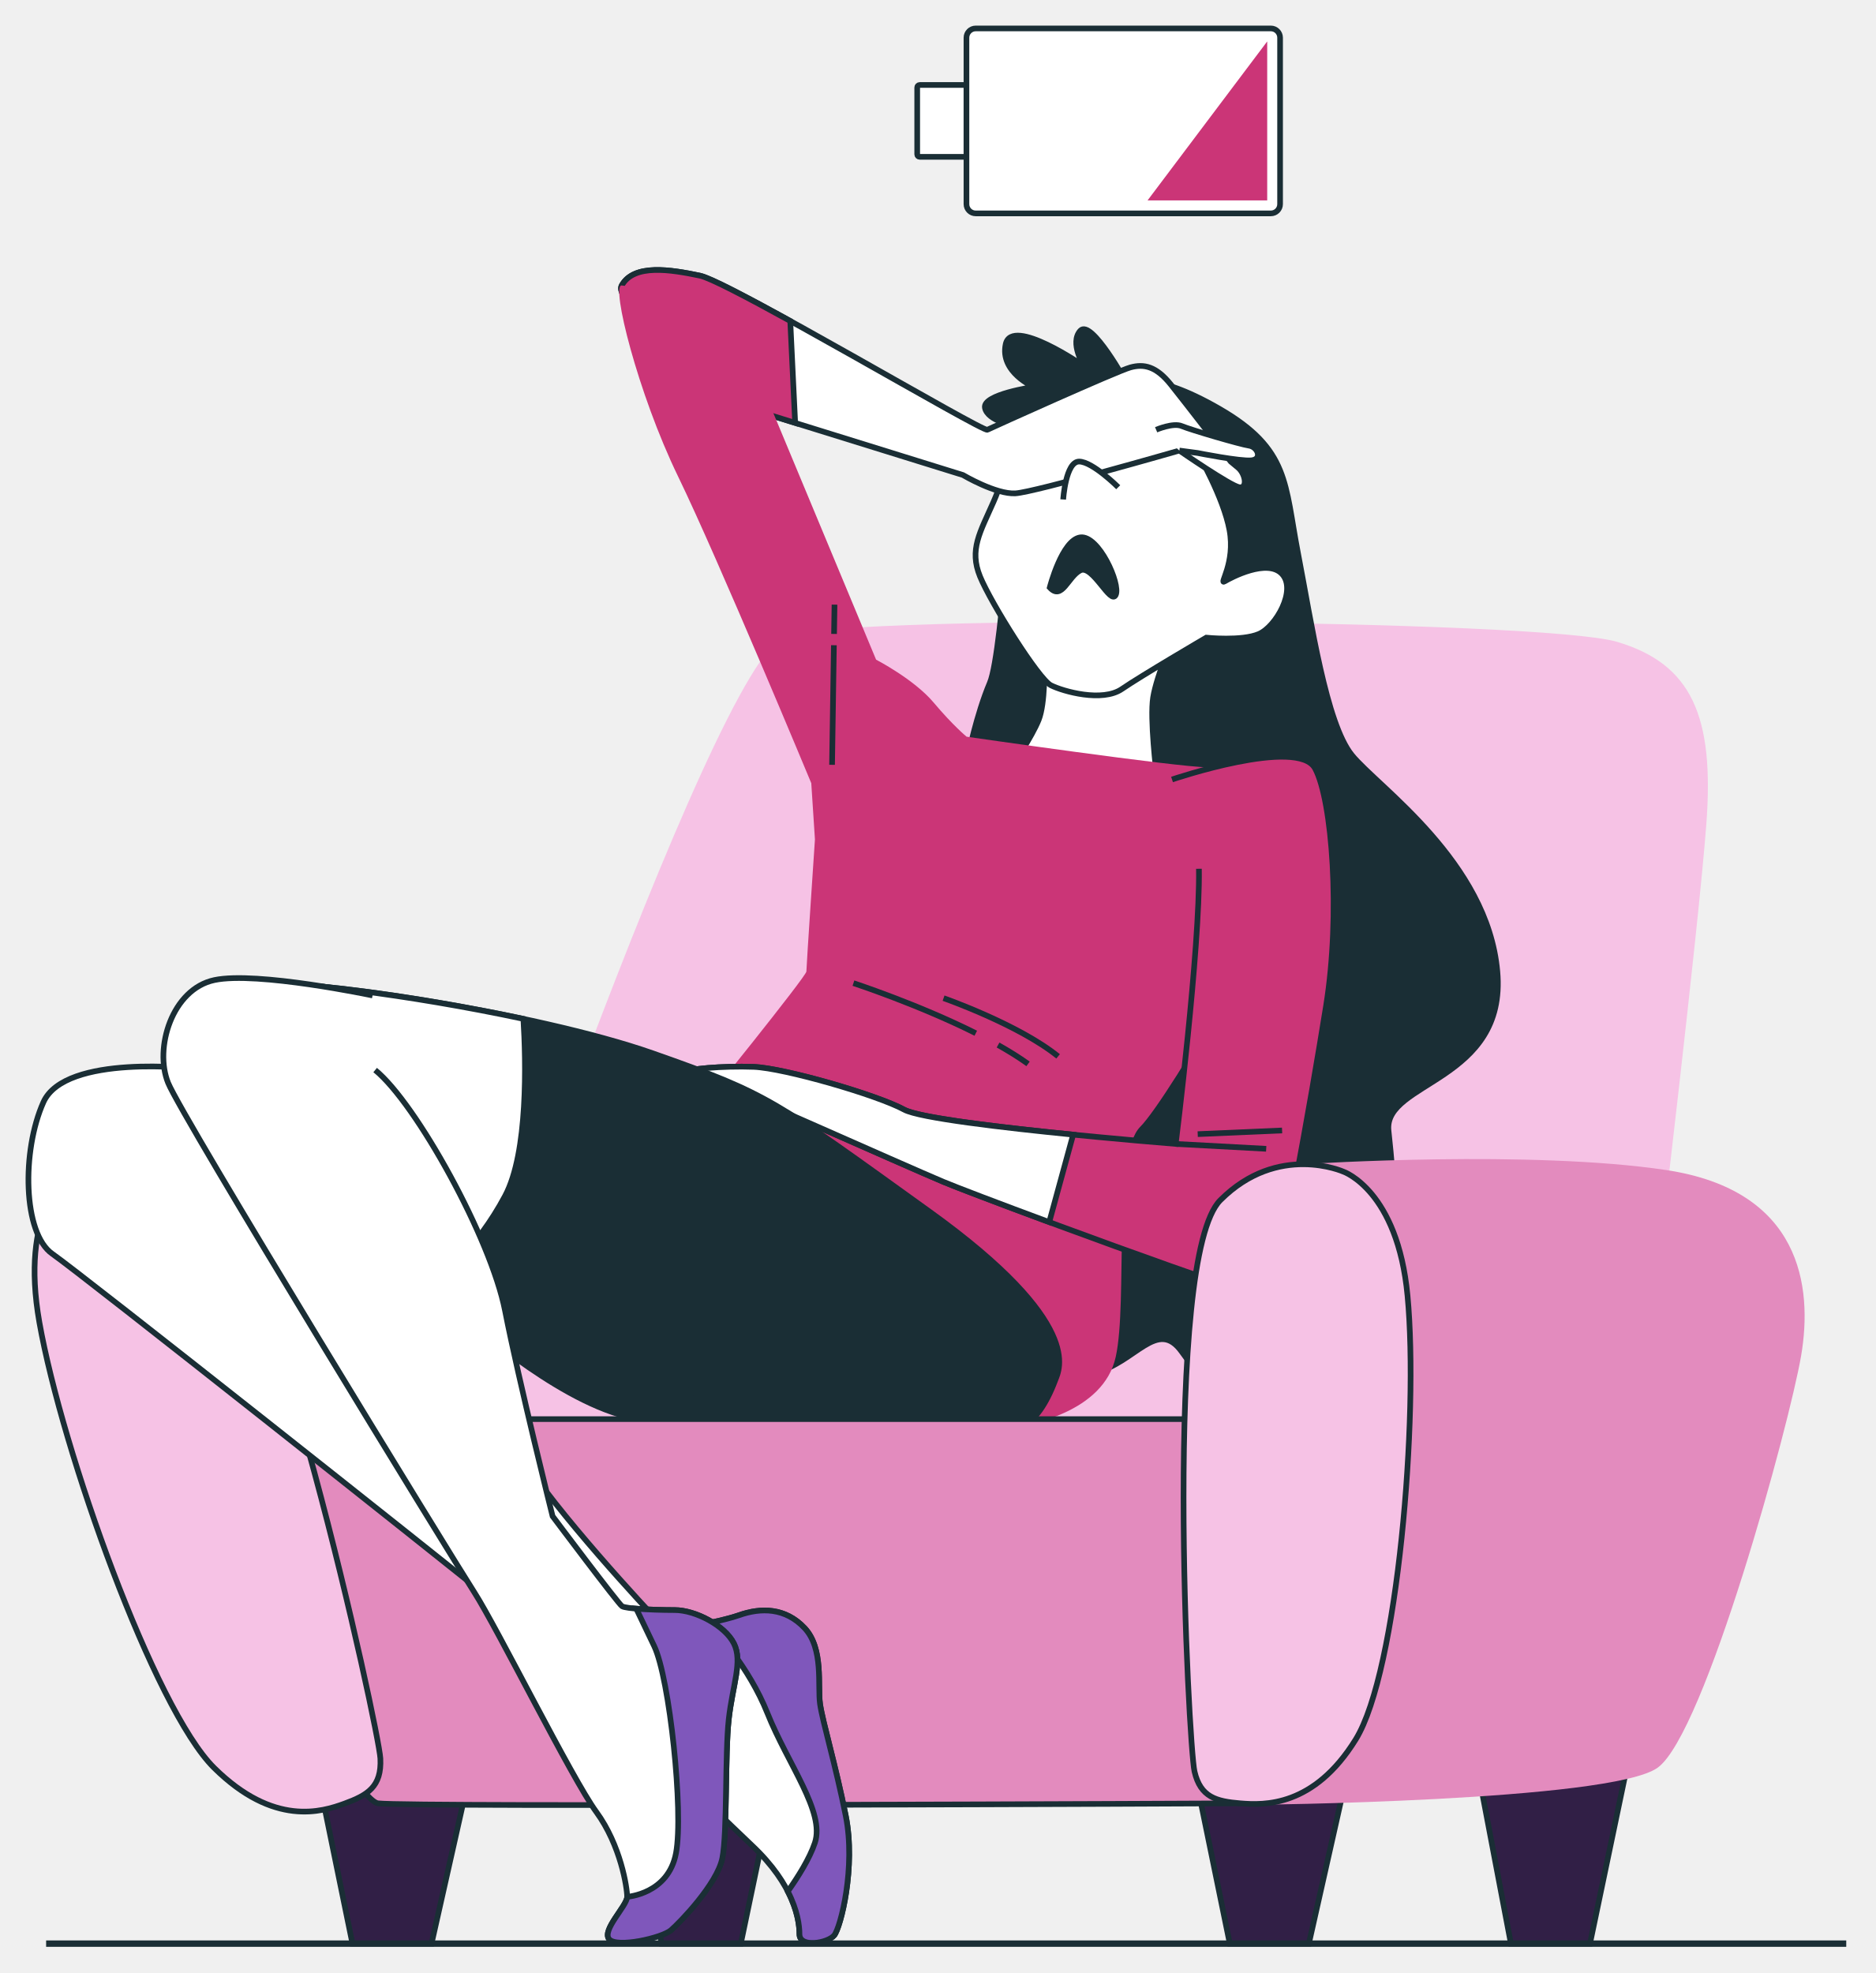
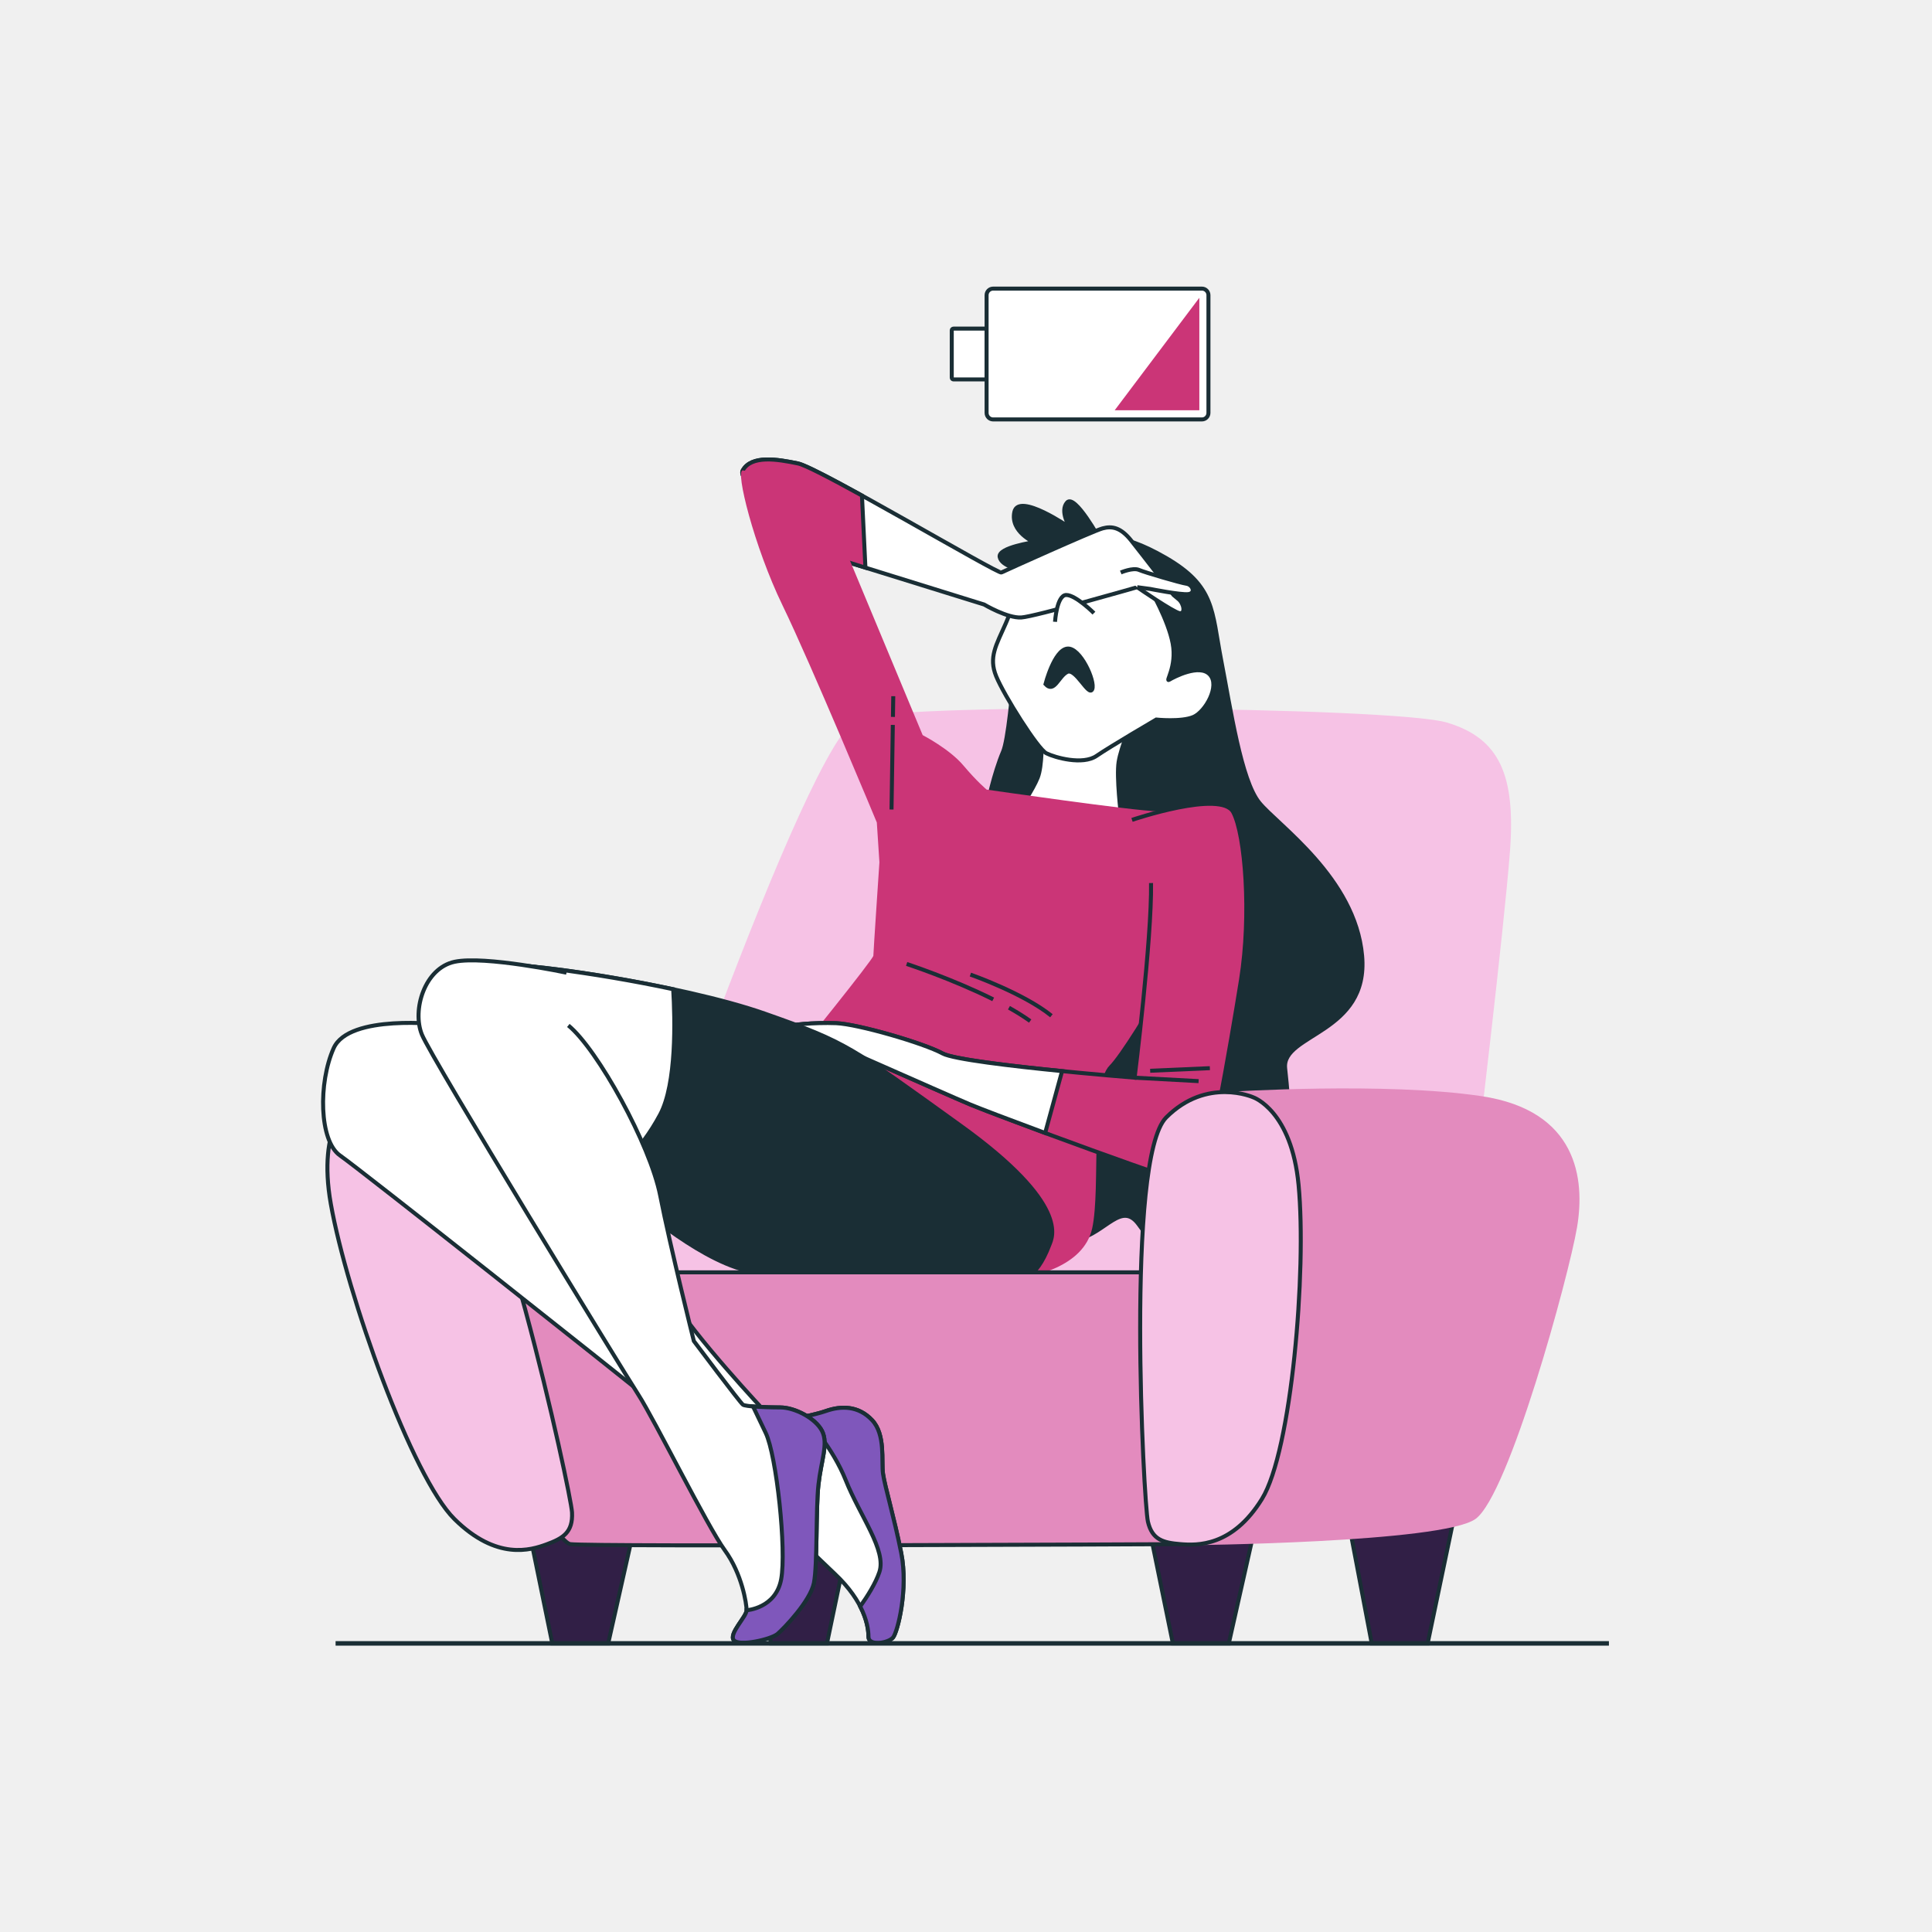
- <svg xmlns="http://www.w3.org/2000/svg" width="100%" height="100%" viewBox="0 0 1381 1453" version="1.1" xml:space="preserve" style="fill-rule:evenodd;clip-rule:evenodd;stroke-miterlimit:10;">
-   <g transform="matrix(4.16667,0,0,4.16667,-202.608,-1430.01)">
-     <path d="M219.436,358.657L219.436,370.486C219.436,370.726 219.241,370.921 219.001,370.921L211.167,370.921C210.927,370.921 210.732,370.726 210.732,370.486L210.732,358.657C210.732,358.417 210.927,358.222 211.167,358.222L219.001,358.222C219.241,358.222 219.436,358.417 219.436,358.657Z" style="fill:white;stroke:rgb(26,46,53);stroke-width:1px;" />
-   </g>
-   <g transform="matrix(-4.16667,0,0,4.16667,1856.99,-1430)">
-     <path d="M274.867,349.861L274.867,379.281C274.867,380.184 274.135,380.916 273.232,380.916L221.071,380.916C220.168,380.916 219.436,380.184 219.436,379.281L219.436,349.861C219.436,348.958 220.168,348.226 221.071,348.226L273.232,348.226C274.135,348.226 274.867,348.958 274.867,349.861Z" style="fill:white;stroke:rgb(26,46,53);stroke-width:1px;" />
-   </g>
-   <g transform="matrix(4.16667,0,0,4.16667,933.191,30.4989)">
-     <path d="M0,28.1L-21.146,28.1L0,0L0,28.1Z" style="fill:rgb(203,53,119);fill-rule:nonzero;" />
-   </g>
-   <g transform="matrix(4.16667,0,0,4.16667,90.5833,1061.03)">
-     <path d="M0,-50.174L80.927,-50.174L67.081,0L12.168,-2.408L0,-50.174Z" style="fill:rgb(139,139,139);fill-rule:nonzero;stroke:rgb(26,46,53);stroke-width:1px;" />
-   </g>
-   <g transform="matrix(4.16667,0,0,4.16667,326.235,680.245)">
-     <path d="M0,93.898C0,93.898 47.666,-46.949 60.568,-50.892C73.47,-54.834 194.247,-53.759 207.508,-49.816C220.768,-45.874 224.71,-36.556 223.277,-17.561C221.843,1.433 214.675,61.284 214.675,61.284C214.675,61.284 202.849,132.246 183.854,140.489C164.859,148.732 -4.659,135.83 -8.96,132.604C-13.26,129.379 0,93.898 0,93.898Z" style="fill:rgb(246,194,229);fill-rule:nonzero;" />
-   </g>
-   <g transform="matrix(4.16667,0,0,4.16667,829.78,1018.93)">
-     <path d="M0,-176.799C0,-176.799 -6.268,-188.254 -8.213,-186.093C-10.158,-183.932 -7.565,-179.825 -7.565,-179.825C-7.565,-179.825 -20.317,-188.687 -21.398,-183.715C-22.478,-178.744 -16.426,-176.151 -16.426,-176.151C-16.426,-176.151 -25.504,-174.854 -25.072,-172.476C-24.64,-170.099 -19.668,-169.234 -19.668,-169.234C-19.668,-169.234 -21.83,-129.465 -24.207,-123.846C-26.585,-118.226 -28.098,-110.661 -28.098,-110.661C-28.098,-110.661 -45.173,-86.886 -39.985,-53.169C-34.798,-19.452 -12.752,-0.216 -5.62,-1.945C1.513,-3.674 5.403,-11.671 9.726,-5.619C14.049,0.433 23.559,11.888 36.743,-2.377C49.927,-16.642 47.118,-36.094 46.253,-44.74C45.389,-53.385 67.218,-53.385 65.489,-72.837C63.76,-92.29 44.308,-105.474 39.769,-111.094C35.23,-116.713 32.637,-134.436 30.259,-146.756C27.882,-159.076 28.746,-165.128 16.426,-172.26C4.106,-179.393 0,-176.799 0,-176.799Z" style="fill:rgb(26,46,53);fill-rule:nonzero;stroke:rgb(26,46,53);stroke-width:1px;" />
-   </g>
-   <g transform="matrix(4.16667,0,0,4.16667,769.023,545.881)">
-     <path d="M0,-13.288C0,-13.288 0.198,-6.743 -0.992,-3.769C-2.182,-0.794 -5.553,4.164 -5.553,4.164L19.832,5.751C19.832,5.751 18.642,-3.967 19.237,-7.735C19.832,-11.503 23.005,-19.039 23.005,-19.039C23.005,-19.039 7.933,-9.718 0,-13.288Z" style="fill:white;fill-rule:nonzero;stroke:rgb(26,46,53);stroke-width:1px;" />
-   </g>
-   <g transform="matrix(4.16667,0,0,4.16667,737.021,481.294)">
-     <path d="M0,-33.068C0,-33.068 1.081,-32.203 -1.297,-26.8C-3.674,-21.397 -5.62,-18.371 -3.674,-13.616C-1.729,-8.861 6.7,4.54 8.862,5.62C11.023,6.701 17.939,8.646 21.397,6.269C24.856,3.891 36.311,-2.809 36.311,-2.809C36.311,-2.809 42.579,-2.16 45.605,-3.457C48.631,-4.754 52.305,-11.238 49.711,-14.048C47.118,-16.858 40.634,-13.4 39.553,-12.751C38.472,-12.103 41.498,-15.993 40.417,-21.829C39.337,-27.665 34.798,-35.446 34.798,-35.446C34.798,-35.446 31.124,-41.714 19.885,-41.714C8.645,-41.714 1.297,-39.336 0,-33.068Z" style="fill:white;fill-rule:nonzero;stroke:rgb(26,46,53);stroke-width:1px;" />
-   </g>
-   <g transform="matrix(4.16667,0,0,4.16667,564.112,253.453)">
-     <path d="M0,12.32L34.798,23.127C34.798,23.127 40.634,26.585 44.092,26.369C47.55,26.153 73.054,18.804 73.054,18.804C73.054,18.804 82.132,25.072 83.645,25.288C85.158,25.504 84.725,22.911 83.429,21.83L82.132,20.749C82.132,20.749 74.135,10.375 71.541,7.133C68.947,3.891 66.786,3.459 64.409,4.107C62.031,4.755 39.985,14.698 39.121,15.13C38.256,15.562 -6.484,-11.023 -11.671,-12.103C-16.859,-13.184 -23.343,-14.265 -25.504,-10.374C-27.665,-6.484 0,12.32 0,12.32Z" style="fill:white;fill-rule:nonzero;stroke:rgb(26,46,53);stroke-width:1px;" />
-   </g>
-   <g transform="matrix(4.16667,0,0,4.16667,851.393,334.506)">
-     <path d="M0,-4.323C0,-4.323 3.026,-5.62 4.539,-4.971C6.052,-4.323 14.913,-1.729 16.426,-1.513C17.939,-1.297 18.804,0.864 16.859,1.08C14.913,1.297 7.349,-0.216 7.349,-0.216L4.107,-0.649" style="fill:white;fill-rule:nonzero;stroke:rgb(26,46,53);stroke-width:1px;" />
-   </g>
-   <g transform="matrix(4.16667,0,0,4.16667,782.95,339.91)">
-     <path d="M0,6.7C0,6.7 0.432,0 2.81,0C5.187,0 9.726,4.539 9.726,4.539" style="fill:white;fill-rule:nonzero;stroke:rgb(26,46,53);stroke-width:1px;" />
-   </g>
-   <g transform="matrix(4.16667,0,0,4.16667,585.563,194.015)">
-     <path d="M0,28.184L-0.865,10.169C-8.594,5.911 -15.038,2.533 -16.82,2.162C-22.007,1.081 -28.491,0 -30.652,3.891C-32.814,7.781 -5.148,26.585 -5.148,26.585L0,28.184Z" style="fill:rgb(203,53,119);fill-rule:nonzero;stroke:rgb(26,46,53);stroke-width:1px;" />
-   </g>
-   <g transform="matrix(4.16667,0,0,4.16667,457.845,1052.26)">
-     <path d="M0,-202.088C-1.945,-202.304 2.81,-183.068 9.942,-168.371C17.075,-153.673 33.501,-114.12 33.501,-114.12L34.149,-104.178C34.149,-104.178 32.637,-81.7 32.637,-80.835C32.637,-79.971 13.4,-56.196 13.4,-56.196C13.4,-56.196 66.57,0.216 69.164,-0.217C71.757,-0.649 85.158,-2.81 87.319,-12.753C89.48,-22.695 86.671,-48.415 91.642,-53.386C96.613,-58.357 120.172,-98.126 119.523,-107.853C118.875,-117.579 108.716,-116.93 103.529,-116.93C98.342,-116.93 60.95,-122.334 60.95,-122.334C60.95,-122.334 58.573,-124.279 55.115,-128.385C51.657,-132.492 44.956,-135.95 44.956,-135.95L22.262,-190.417C22.262,-190.417 18.804,-197.765 13.4,-200.143" style="fill:rgb(203,53,119);fill-rule:nonzero;" />
-   </g>
-   <g transform="matrix(3.52707,2.21831,2.21831,-3.52707,740.379,764.777)">
-     <path d="M-0.481,-1.667C1.713,-1.558 3.832,-1.546 5.782,-1.667" style="fill:none;fill-rule:nonzero;stroke:rgb(26,46,53);stroke-width:1px;" />
-   </g>
-   <g transform="matrix(3.85608,1.57853,1.57853,-3.85608,638.826,708.332)">
-     <path d="M-0.871,-4.426C-0.871,-4.426 11.132,-3.563 22.495,-4.426" style="fill:none;fill-rule:nonzero;stroke:rgb(26,46,53);stroke-width:1px;" />
-   </g>
-   <g transform="matrix(3.71455,1.88765,1.88765,-3.71455,709.137,718.306)">
-     <path d="M-1.232,-5.143C-1.232,-5.143 12.707,-3.272 21.475,-5.143" style="fill:none;fill-rule:nonzero;stroke:rgb(26,46,53);stroke-width:1px;" />
-   </g>
-   <g transform="matrix(-0.0636585,4.16618,4.16618,0.0636585,657.439,520.554)">
-     <path d="M-10.732,-10.57L10.409,-10.57" style="fill:none;fill-rule:nonzero;stroke:rgb(26,46,53);stroke-width:1px;" />
-   </g>
-   <g transform="matrix(-0.0635506,4.16618,4.16618,0.0635506,625.165,456.394)">
-     <path d="M-2.629,-2.59L2.55,-2.59" style="fill:none;fill-rule:nonzero;stroke:rgb(26,46,53);stroke-width:1px;" />
-   </g>
-   <g transform="matrix(4.16667,0,0,4.16667,863.101,925.277)">
-     <path d="M0,-84.293C0,-84.293 22.262,-91.858 25.288,-86.238C28.314,-80.619 29.827,-60.518 27.233,-44.308C24.64,-28.098 18.588,6.7 16.643,7.133C14.697,7.565 -33.717,-10.374 -40.417,-13.184C-47.118,-15.994 -83.429,-32.204 -84.941,-32.636C-86.454,-33.069 -79.322,-33.717 -73.919,-33.501C-68.515,-33.285 -52.089,-28.53 -47.334,-25.936C-42.579,-23.343 0.648,-19.884 0.648,-19.884C0.648,-19.884 4.971,-54.466 4.755,-68.515" style="fill:rgb(203,53,119);fill-rule:nonzero;stroke:rgb(26,46,53);stroke-width:1px;" />
-   </g>
-   <g transform="matrix(4.16667,0,0,4.16667,790.289,849.205)">
-     <path d="M0,-3.265C-12.45,-4.501 -27.194,-6.225 -29.859,-7.679C-34.614,-10.272 -51.04,-15.027 -56.444,-15.244C-61.847,-15.46 -68.98,-14.811 -67.467,-14.379C-65.954,-13.947 -29.643,2.263 -22.943,5.073C-20.586,6.061 -13.069,8.921 -4.23,12.195L0,-3.265Z" style="fill:white;fill-rule:nonzero;stroke:rgb(26,46,53);stroke-width:1px;" />
-   </g>
-   <g transform="matrix(4.16059,0.225016,0.225016,-4.16059,865.948,840.629)">
-     <path d="M-0.012,-0.433L16.006,-0.433" style="fill:none;fill-rule:nonzero;stroke:rgb(26,46,53);stroke-width:1px;" />
-   </g>
-   <g transform="matrix(4.16274,-0.180879,-0.180879,-4.16274,882.101,836.568)">
-     <path d="M-0.007,0.324L14.92,0.324" style="fill:none;fill-rule:nonzero;stroke:rgb(26,46,53);stroke-width:1px;" />
-   </g>
-   <g transform="matrix(-0.460209,4.14117,4.14117,0.460209,789.514,392.709)">
-     <path d="M9.968,-2.869C9.968,-2.869 1.352,-1.653 0.563,1.522C-0.224,4.696 7.939,9.518 9.968,8.873C11.996,8.23 5.05,4.196 6.364,2.166C7.677,0.138 12.093,-0.459 9.968,-2.869Z" style="fill:rgb(26,46,53);fill-rule:nonzero;stroke:rgb(26,46,53);stroke-width:1px;" />
-   </g>
-   <g transform="matrix(4.16667,0,0,4.16667,340.172,972.72)">
-     <path d="M0,-1.078C0,-1.078 15.998,13.614 29.057,16.878C42.116,20.143 62.182,20.242 64.882,18.397C67.582,16.552 42.769,7.084 24.486,-2.71C6.203,-12.505 -7.835,-21.32 -7.835,-13.484C-7.835,-5.649 0,-1.078 0,-1.078Z" style="fill:rgb(26,46,53);fill-rule:nonzero;stroke:rgb(26,46,53);stroke-width:1px;" />
-   </g>
-   <g transform="matrix(4.16667,0,0,4.16667,746.027,729.236)">
-     <path d="M0,77.309C0,77.309 3.965,78.234 7.473,68.879C8.154,67.061 12.7,58.88 -14.798,39.109C-42.295,19.339 -42.977,18.429 -63.657,11.158C-84.337,3.886 -126.833,-2.478 -133.65,-0.887C-140.468,0.704 -145.013,5.022 -140.922,12.976C-136.832,20.929 -96.608,47.518 -84.109,56.608C-71.611,65.698 -54.794,73.879 -32.523,76.833C-10.253,79.787 0,77.309 0,77.309Z" style="fill:rgb(26,46,53);fill-rule:nonzero;stroke:rgb(26,46,53);stroke-width:1px;" />
-   </g>
-   <g transform="matrix(4.16667,0,0,4.16667,189.152,921.271)">
-     <path d="M0,-46.975C-6.818,-45.384 -11.363,-41.066 -7.272,-33.113C-4.193,-27.125 19.362,-10.578 36.153,1.115C38.497,-1.4 41.344,-4.99 43.859,-9.706C47.98,-17.432 47.561,-33.585 47.109,-41.023C27.075,-45.296 4.778,-48.09 0,-46.975" style="fill:white;fill-rule:nonzero;" />
-   </g>
-   <g transform="matrix(4.16667,0,0,4.16667,189.152,921.271)">
-     <path d="M0,-46.975C-6.818,-45.384 -11.363,-41.066 -7.272,-33.113C-4.193,-27.125 19.362,-10.578 36.153,1.115C38.497,-1.4 41.344,-4.99 43.859,-9.706C47.98,-17.432 47.561,-33.585 47.109,-41.023C27.075,-45.296 4.778,-48.09 0,-46.975Z" style="fill:none;fill-rule:nonzero;stroke:rgb(26,46,53);stroke-width:1px;" />
-   </g>
-   <g transform="matrix(0.836541,4.08183,4.08183,-0.836541,986.146,1300.83)">
-     <path d="M-4.249,-25.22L26.812,-25.22L29.618,-11.528L2.826,0.548L-4.249,-25.22Z" style="fill:rgb(49,31,70);fill-rule:nonzero;stroke:rgb(26,46,53);stroke-width:1px;" />
-   </g>
-   <g transform="matrix(0.779174,4.09316,4.09316,-0.779174,1198.87,1295.79)">
-     <path d="M-5.252,-26.413L28.096,-26.413L30.709,-12.683L1.592,-0.573L-5.252,-26.413Z" style="fill:rgb(49,31,70);fill-rule:nonzero;stroke:rgb(26,46,53);stroke-width:1px;" />
-   </g>
-   <g transform="matrix(0.836541,4.08183,4.08183,-0.836541,340.063,1300.83)">
-     <path d="M-4.249,-25.22L26.812,-25.22L29.618,-11.528L2.826,0.548L-4.249,-25.22Z" style="fill:rgb(49,31,70);fill-rule:nonzero;stroke:rgb(26,46,53);stroke-width:1px;" />
-   </g>
-   <g transform="matrix(0.779174,4.09316,4.09316,-0.779174,573.51,1295.79)">
-     <path d="M-5.252,-26.413L28.096,-26.413L30.709,-12.683L1.592,-0.573L-5.252,-26.413Z" style="fill:rgb(49,31,70);fill-rule:nonzero;stroke:rgb(26,46,53);stroke-width:1px;" />
-   </g>
-   <g transform="matrix(4.16667,0,0,4.16667,898.707,1330.98)">
-     <path d="M0,-68.613L-188.986,-68.613C-188.986,-68.613 -154.503,-1.408 -148.874,-0.704C-143.244,0 3.519,-0.704 3.519,-0.704C3.519,-0.704 7.389,-2.112 8.797,-16.89C10.204,-31.668 10.556,-62.983 8.445,-65.798C6.334,-68.613 0,-68.613 0,-68.613Z" style="fill:rgb(227,139,190);fill-rule:nonzero;stroke:rgb(26,46,53);stroke-width:1px;" />
-   </g>
-   <g transform="matrix(4.16667,0,0,4.16667,49.4012,1310.32)">
-     <path d="M0,-106.393C0,-106.393 9.824,-114.808 22.632,-106.943C35.44,-99.079 55.119,-8.679 55.371,-3.668C55.622,1.343 53.074,2.814 49.055,4.293C45.036,5.771 36.545,8.415 25.989,-2.013C15.433,-12.44 -0.851,-57.952 -4.893,-80.739C-8.394,-100.476 0,-106.393 0,-106.393Z" style="fill:rgb(246,194,229);fill-rule:nonzero;stroke:rgb(26,46,53);stroke-width:1px;" />
-   </g>
-   <g transform="matrix(4.16667,0,0,4.16667,964.448,1318.83)">
-     <path d="M0,-110.816C0,-110.816 39.113,-113.302 62.987,-109.721C86.861,-106.14 88.95,-89.13 86.861,-76.895C84.772,-64.659 69.851,-10.048 61.495,-4.079C53.139,1.889 -10.425,2.486 -10.425,2.486L0,-110.816Z" style="fill:rgb(227,139,190);fill-rule:nonzero;" />
-   </g>
-   <g transform="matrix(4.16667,0,0,4.16667,989.4,1309.21)">
-     <path d="M0,-107.114C0,-107.114 -11.562,-112.297 -21.766,-102.093C-31.97,-91.889 -27.396,-5.684 -26.34,-1.11C-25.285,3.464 -22.47,4.168 -18.248,4.52C-14.025,4.872 -5.229,5.183 2.16,-6.78C9.549,-18.743 13.34,-63.698 11.309,-85.204C9.55,-103.831 0,-107.114 0,-107.114Z" style="fill:rgb(246,194,229);fill-rule:nonzero;stroke:rgb(26,46,53);stroke-width:1px;" />
-   </g>
-   <g transform="matrix(4.16667,0,0,4.16667,143.702,1423.39)">
-     <path d="M0,-152.713C0,-152.713 -22.952,-155.44 -26.816,-146.804C-30.679,-138.169 -30.452,-123.625 -25.225,-119.989C-19.998,-116.353 43.405,-66.13 53.177,-58.177C62.949,-50.223 90.9,-22.498 98.4,-15.453C105.899,-8.409 106.808,-2.273 106.808,0.227C106.808,2.727 111.807,1.818 112.944,0.454C114.08,-0.909 116.807,-11.59 114.989,-20.68C113.171,-29.77 110.898,-37.27 110.444,-40.451C109.989,-43.633 111.126,-50.223 107.717,-53.859C104.308,-57.495 99.99,-57.495 96.127,-56.131C92.264,-54.768 83.401,-53.404 83.401,-53.404C83.401,-53.404 68.63,-68.857 60.221,-80.447C51.813,-92.037 15.908,-140.214 11.363,-145.214C6.818,-150.213 0,-152.713 0,-152.713Z" style="fill:white;fill-rule:nonzero;stroke:rgb(26,46,53);stroke-width:1px;" />
-   </g>
-   <g transform="matrix(4.16667,0,0,4.16667,622.822,1281.36)">
-     <path d="M0,13.408C-1.818,4.318 -4.09,-3.181 -4.545,-6.363C-4.999,-9.544 -3.863,-16.135 -7.272,-19.771C-10.681,-23.407 -14.999,-23.407 -18.862,-22.043C-20.243,-21.556 -22.263,-21.069 -24.289,-20.644C-23.023,-19.32 -17.099,-12.863 -13.862,-4.772C-10.226,4.318 -3.636,12.726 -5.454,18.18C-6.386,20.976 -8.451,24.245 -10.244,26.772C-8.501,30.16 -8.181,32.858 -8.181,34.315C-8.181,36.815 -3.182,35.906 -2.045,34.542C-0.909,33.179 1.818,22.498 0,13.408" style="fill:rgb(127,87,187);fill-rule:nonzero;" />
-   </g>
-   <g transform="matrix(4.16667,0,0,4.16667,622.822,1281.36)">
-     <path d="M0,13.408C-1.818,4.318 -4.09,-3.181 -4.545,-6.363C-4.999,-9.544 -3.863,-16.135 -7.272,-19.771C-10.681,-23.407 -14.999,-23.407 -18.862,-22.043C-20.243,-21.556 -22.263,-21.069 -24.289,-20.644C-23.023,-19.32 -17.099,-12.863 -13.862,-4.772C-10.226,4.318 -3.636,12.726 -5.454,18.18C-6.386,20.976 -8.451,24.245 -10.244,26.772C-8.501,30.16 -8.181,32.858 -8.181,34.315C-8.181,36.815 -3.182,35.906 -2.045,34.542C-0.909,33.179 1.818,22.498 0,13.408Z" style="fill:none;fill-rule:nonzero;stroke:rgb(26,46,53);stroke-width:1px;" />
-   </g>
-   <g transform="matrix(4.16667,0,0,4.16667,274.371,1416.76)">
-     <path d="M0,-164.075C0,-164.075 -20.453,-168.393 -27.952,-166.802C-35.451,-165.211 -38.633,-154.758 -36.133,-148.622C-33.633,-142.486 13.862,-64.994 17.953,-58.631C22.043,-52.268 35.224,-25.679 39.542,-19.771C43.859,-13.862 44.996,-6.363 44.996,-4.772C44.996,-3.181 40.451,1.136 41.814,2.727C43.178,4.318 51.131,2.5 52.722,1.136C54.313,-0.227 60.903,-7.045 61.812,-11.59C62.721,-16.135 62.267,-29.997 62.949,-36.133C63.63,-42.269 65.448,-46.359 63.857,-49.541C62.267,-52.722 57.04,-55.449 53.404,-55.449C49.768,-55.449 44.768,-55.676 44.087,-56.131C43.405,-56.585 31.815,-72.038 31.815,-72.038C31.815,-72.038 25.907,-95.673 23.407,-108.399C20.907,-121.125 7.727,-144.986 0.454,-150.894" style="fill:white;fill-rule:nonzero;stroke:rgb(26,46,53);stroke-width:1px;" />
-   </g>
-   <g transform="matrix(4.16667,0,0,4.16667,461.853,1222.57)">
-     <path d="M0,41.834C0,43.425 -4.545,47.743 -3.182,49.333C-1.818,50.924 6.136,49.106 7.727,47.743C9.317,46.379 15.908,39.561 16.817,35.016C17.725,30.471 17.271,16.609 17.953,10.473C18.635,4.338 20.452,0.247 18.862,-2.934C17.271,-6.116 12.044,-8.843 8.408,-8.843C6.22,-8.843 3.544,-8.926 1.607,-9.09C2.473,-7.277 3.579,-4.965 4.772,-2.48C7.499,3.201 9.999,26.835 8.635,34.108C7.272,41.38 0,41.834 0,41.834Z" style="fill:rgb(127,87,187);fill-rule:nonzero;stroke:rgb(26,46,53);stroke-width:1px;" />
-   </g>
-   <g transform="matrix(-3.10172,0,0,4.16667,33.9682,1431.37)">
-     <path d="M-427.387,0L0,0" style="fill:none;fill-rule:nonzero;stroke:rgb(26,46,53);stroke-width:1.13px;" />
+ <svg xmlns="http://www.w3.org/2000/svg" width="100%" height="100%" viewBox="0 0 1200 1200" version="1.1" xml:space="preserve" style="fill-rule:evenodd;clip-rule:evenodd;stroke-miterlimit:10;">
+   <g transform="matrix(3.92898,0,0,3.92898,-10.1276,-1433.17)">
+     <g>
+       <g transform="matrix(0.632708,0,0,0.632708,19.7056,190.066)">
+         <path d="M219.436,358.657L219.436,370.486C219.436,370.726 219.241,370.921 219.001,370.921L211.167,370.921C210.927,370.921 210.732,370.726 210.732,370.486L210.732,358.657C210.732,358.417 210.927,358.222 211.167,358.222L219.001,358.222C219.241,358.222 219.436,358.417 219.436,358.657Z" style="fill:white;stroke:rgb(26,46,53);stroke-width:1px;" />
+       </g>
+       <g transform="matrix(-0.632708,0,0,0.632708,332.455,190.068)">
+         <path d="M274.867,349.861L274.867,379.281C274.867,380.184 274.135,380.916 273.232,380.916L221.071,380.916C220.168,380.916 219.436,380.184 219.436,379.281L219.436,349.861C219.436,348.958 220.168,348.226 221.071,348.226L273.232,348.226C274.135,348.226 274.867,348.958 274.867,349.861Z" style="fill:white;stroke:rgb(26,46,53);stroke-width:1px;" />
+       </g>
+       <g transform="matrix(0.632708,0,0,0.632708,192.176,411.844)">
+         <path d="M0,28.1L-21.146,28.1L0,0L0,28.1Z" style="fill:rgb(203,53,119);fill-rule:nonzero;" />
+       </g>
+       <g transform="matrix(0.632708,0,0,0.632708,64.2266,568.33)">
+         <path d="M0,-50.174L80.927,-50.174L67.081,0L12.168,-2.408L0,-50.174Z" style="fill:rgb(139,139,139);fill-rule:nonzero;stroke:rgb(26,46,53);stroke-width:1px;" />
+       </g>
+       <g transform="matrix(0.632708,0,0,0.632708,100.01,510.508)">
+         <path d="M0,93.898C0,93.898 47.666,-46.949 60.568,-50.892C73.47,-54.834 194.247,-53.759 207.508,-49.816C220.768,-45.874 224.71,-36.556 223.277,-17.561C221.843,1.433 214.675,61.284 214.675,61.284C214.675,61.284 202.849,132.246 183.854,140.489C164.859,148.732 -4.659,135.83 -8.96,132.604C-13.26,129.379 0,93.898 0,93.898Z" style="fill:rgb(246,194,229);fill-rule:nonzero;" />
+       </g>
+       <g transform="matrix(0.632708,0,0,0.632708,176.473,561.937)">
+         <path d="M0,-176.799C0,-176.799 -6.268,-188.254 -8.213,-186.093C-10.158,-183.932 -7.565,-179.825 -7.565,-179.825C-7.565,-179.825 -20.317,-188.687 -21.398,-183.715C-22.478,-178.744 -16.426,-176.151 -16.426,-176.151C-16.426,-176.151 -25.504,-174.854 -25.072,-172.476C-24.64,-170.099 -19.668,-169.234 -19.668,-169.234C-19.668,-169.234 -21.83,-129.465 -24.207,-123.846C-26.585,-118.226 -28.098,-110.661 -28.098,-110.661C-28.098,-110.661 -45.173,-86.886 -39.985,-53.169C-34.798,-19.452 -12.752,-0.216 -5.62,-1.945C1.513,-3.674 5.403,-11.671 9.726,-5.619C14.049,0.433 23.559,11.888 36.743,-2.377C49.927,-16.642 47.118,-36.094 46.253,-44.74C45.389,-53.385 67.218,-53.385 65.489,-72.837C63.76,-92.29 44.308,-105.474 39.769,-111.094C35.23,-116.713 32.637,-134.436 30.259,-146.756C27.882,-159.076 28.746,-165.128 16.426,-172.26C4.106,-179.393 0,-176.799 0,-176.799Z" style="fill:rgb(26,46,53);fill-rule:nonzero;stroke:rgb(26,46,53);stroke-width:1px;" />
+       </g>
+       <g transform="matrix(0.632708,0,0,0.632708,167.247,490.105)">
+         <path d="M0,-13.288C0,-13.288 0.198,-6.743 -0.992,-3.769C-2.182,-0.794 -5.553,4.164 -5.553,4.164L19.832,5.751C19.832,5.751 18.642,-3.967 19.237,-7.735C19.832,-11.503 23.005,-19.039 23.005,-19.039C23.005,-19.039 7.933,-9.718 0,-13.288Z" style="fill:white;fill-rule:nonzero;stroke:rgb(26,46,53);stroke-width:1px;" />
+       </g>
+       <g transform="matrix(0.632708,0,0,0.632708,162.388,480.297)">
+         <path d="M0,-33.068C0,-33.068 1.081,-32.203 -1.297,-26.8C-3.674,-21.397 -5.62,-18.371 -3.674,-13.616C-1.729,-8.861 6.7,4.54 8.862,5.62C11.023,6.701 17.939,8.646 21.397,6.269C24.856,3.891 36.311,-2.809 36.311,-2.809C36.311,-2.809 42.579,-2.16 45.605,-3.457C48.631,-4.754 52.305,-11.238 49.711,-14.048C47.118,-16.858 40.634,-13.4 39.553,-12.751C38.472,-12.103 41.498,-15.993 40.417,-21.829C39.337,-27.665 34.798,-35.446 34.798,-35.446C34.798,-35.446 31.124,-41.714 19.885,-41.714C8.645,-41.714 1.297,-39.336 0,-33.068Z" style="fill:white;fill-rule:nonzero;stroke:rgb(26,46,53);stroke-width:1px;" />
+       </g>
+       <g transform="matrix(0.632708,0,0,0.632708,136.132,445.7)">
+         <path d="M0,12.32L34.798,23.127C34.798,23.127 40.634,26.585 44.092,26.369C47.55,26.153 73.054,18.804 73.054,18.804C73.054,18.804 82.132,25.072 83.645,25.288C85.158,25.504 84.725,22.911 83.429,21.83L82.132,20.749C82.132,20.749 74.135,10.375 71.541,7.133C68.947,3.891 66.786,3.459 64.409,4.107C62.031,4.755 39.985,14.698 39.121,15.13C38.256,15.562 -6.484,-11.023 -11.671,-12.103C-16.859,-13.184 -23.343,-14.265 -25.504,-10.374C-27.665,-6.484 0,12.32 0,12.32Z" style="fill:white;fill-rule:nonzero;stroke:rgb(26,46,53);stroke-width:1px;" />
+       </g>
+       <g transform="matrix(0.632708,0,0,0.632708,179.755,458.008)">
+         <path d="M0,-4.323C0,-4.323 3.026,-5.62 4.539,-4.971C6.052,-4.323 14.913,-1.729 16.426,-1.513C17.939,-1.297 18.804,0.864 16.859,1.08C14.913,1.297 7.349,-0.216 7.349,-0.216L4.107,-0.649" style="fill:white;fill-rule:nonzero;stroke:rgb(26,46,53);stroke-width:1px;" />
+       </g>
+       <g transform="matrix(0.632708,0,0,0.632708,169.362,458.828)">
+         <path d="M0,6.7C0,6.7 0.432,0 2.81,0C5.187,0 9.726,4.539 9.726,4.539" style="fill:white;fill-rule:nonzero;stroke:rgb(26,46,53);stroke-width:1px;" />
+       </g>
+       <g transform="matrix(0.632708,0,0,0.632708,139.389,436.674)">
+         <path d="M0,28.184L-0.865,10.169C-8.594,5.911 -15.038,2.533 -16.82,2.162C-22.007,1.081 -28.491,0 -30.652,3.891C-32.814,7.781 -5.148,26.585 -5.148,26.585L0,28.184Z" style="fill:rgb(203,53,119);fill-rule:nonzero;stroke:rgb(26,46,53);stroke-width:1px;" />
+       </g>
+       <g transform="matrix(0.632708,0,0,0.632708,119.995,566.998)">
+         <path d="M0,-202.088C-1.945,-202.304 2.81,-183.068 9.942,-168.371C17.075,-153.673 33.501,-114.12 33.501,-114.12L34.149,-104.178C34.149,-104.178 32.637,-81.7 32.637,-80.835C32.637,-79.971 13.4,-56.196 13.4,-56.196C13.4,-56.196 66.57,0.216 69.164,-0.217C71.757,-0.649 85.158,-2.81 87.319,-12.753C89.48,-22.695 86.671,-48.415 91.642,-53.386C96.613,-58.357 120.172,-98.126 119.523,-107.853C118.875,-117.579 108.716,-116.93 103.529,-116.93C98.342,-116.93 60.95,-122.334 60.95,-122.334C60.95,-122.334 58.573,-124.279 55.115,-128.385C51.657,-132.492 44.956,-135.95 44.956,-135.95L22.262,-190.417C22.262,-190.417 18.804,-197.765 13.4,-200.143" style="fill:rgb(203,53,119);fill-rule:nonzero;" />
+       </g>
+       <g transform="matrix(0.535585,0.33685,0.33685,-0.535585,162.898,523.344)">
+         <path d="M-0.481,-1.667C1.713,-1.558 3.832,-1.546 5.782,-1.667" style="fill:none;fill-rule:nonzero;stroke:rgb(26,46,53);stroke-width:1px;" />
+       </g>
+       <g transform="matrix(0.585545,0.239699,0.239699,-0.585545,147.477,514.773)">
+         <path d="M-0.871,-4.426C-0.871,-4.426 11.132,-3.563 22.495,-4.426" style="fill:none;fill-rule:nonzero;stroke:rgb(26,46,53);stroke-width:1px;" />
+       </g>
+       <g transform="matrix(0.564053,0.286639,0.286639,-0.564053,158.154,516.288)">
+         <path d="M-1.232,-5.143C-1.232,-5.143 12.707,-3.272 21.475,-5.143" style="fill:none;fill-rule:nonzero;stroke:rgb(26,46,53);stroke-width:1px;" />
+       </g>
+       <g transform="matrix(-0.00966653,0.632633,0.632633,0.00966653,150.303,486.259)">
+         <path d="M-10.732,-10.57L10.409,-10.57" style="fill:none;fill-rule:nonzero;stroke:rgb(26,46,53);stroke-width:1px;" />
+       </g>
+       <g transform="matrix(-0.00965014,0.632633,0.632633,0.00965014,145.403,476.516)">
+         <path d="M-2.629,-2.59L2.55,-2.59" style="fill:none;fill-rule:nonzero;stroke:rgb(26,46,53);stroke-width:1px;" />
+       </g>
+       <g transform="matrix(0.632708,0,0,0.632708,181.533,547.716)">
+         <path d="M0,-84.293C0,-84.293 22.262,-91.858 25.288,-86.238C28.314,-80.619 29.827,-60.518 27.233,-44.308C24.64,-28.098 18.588,6.7 16.643,7.133C14.697,7.565 -33.717,-10.374 -40.417,-13.184C-47.118,-15.994 -83.429,-32.204 -84.941,-32.636C-86.454,-33.069 -79.322,-33.717 -73.919,-33.501C-68.515,-33.285 -52.089,-28.53 -47.334,-25.936C-42.579,-23.343 0.648,-19.884 0.648,-19.884C0.648,-19.884 4.971,-54.466 4.755,-68.515" style="fill:rgb(203,53,119);fill-rule:nonzero;stroke:rgb(26,46,53);stroke-width:1px;" />
+       </g>
+       <g transform="matrix(0.632708,0,0,0.632708,170.477,536.164)">
+         <path d="M0,-3.265C-12.45,-4.501 -27.194,-6.225 -29.859,-7.679C-34.614,-10.272 -51.04,-15.027 -56.444,-15.244C-61.847,-15.46 -68.98,-14.811 -67.467,-14.379C-65.954,-13.947 -29.643,2.263 -22.943,5.073C-20.586,6.061 -13.069,8.921 -4.23,12.195L0,-3.265Z" style="fill:white;fill-rule:nonzero;stroke:rgb(26,46,53);stroke-width:1px;" />
+       </g>
+       <g transform="matrix(0.631784,0.0341686,0.0341686,-0.631784,181.965,534.862)">
+         <path d="M-0.012,-0.433L16.006,-0.433" style="fill:none;fill-rule:nonzero;stroke:rgb(26,46,53);stroke-width:1px;" />
+       </g>
+       <g transform="matrix(0.632111,-0.0274664,-0.0274664,-0.632111,184.418,534.246)">
+         <path d="M-0.007,0.324L14.92,0.324" style="fill:none;fill-rule:nonzero;stroke:rgb(26,46,53);stroke-width:1px;" />
+       </g>
+       <g transform="matrix(-0.0698826,0.628836,0.628836,0.0698826,170.359,466.846)">
+         <path d="M9.968,-2.869C9.968,-2.869 1.352,-1.653 0.563,1.522C-0.224,4.696 7.939,9.518 9.968,8.873C11.996,8.23 5.05,4.196 6.364,2.166C7.677,0.138 12.093,-0.459 9.968,-2.869Z" style="fill:rgb(26,46,53);fill-rule:nonzero;stroke:rgb(26,46,53);stroke-width:1px;" />
+       </g>
+       <g transform="matrix(0.632708,0,0,0.632708,102.127,554.92)">
+         <path d="M0,-1.078C0,-1.078 15.998,13.614 29.057,16.878C42.116,20.143 62.182,20.242 64.882,18.397C67.582,16.552 42.769,7.084 24.486,-2.71C6.203,-12.505 -7.835,-21.32 -7.835,-13.484C-7.835,-5.649 0,-1.078 0,-1.078Z" style="fill:rgb(26,46,53);fill-rule:nonzero;stroke:rgb(26,46,53);stroke-width:1px;" />
+       </g>
+       <g transform="matrix(0.632708,0,0,0.632708,163.756,517.947)">
+         <path d="M0,77.309C0,77.309 3.965,78.234 7.473,68.879C8.154,67.061 12.7,58.88 -14.798,39.109C-42.295,19.339 -42.977,18.429 -63.657,11.158C-84.337,3.886 -126.833,-2.478 -133.65,-0.887C-140.468,0.704 -145.013,5.022 -140.922,12.976C-136.832,20.929 -96.608,47.518 -84.109,56.608C-71.611,65.698 -54.794,73.879 -32.523,76.833C-10.253,79.787 0,77.309 0,77.309Z" style="fill:rgb(26,46,53);fill-rule:nonzero;stroke:rgb(26,46,53);stroke-width:1px;" />
+       </g>
+       <g transform="matrix(0.632708,0,0,0.632708,79.1942,547.108)">
+         <path d="M0,-46.975C-6.818,-45.384 -11.363,-41.066 -7.272,-33.113C-4.193,-27.125 19.362,-10.578 36.153,1.115C38.497,-1.4 41.344,-4.99 43.859,-9.706C47.98,-17.432 47.561,-33.585 47.109,-41.023C27.075,-45.296 4.778,-48.09 0,-46.975" style="fill:white;fill-rule:nonzero;" />
+       </g>
+       <g transform="matrix(0.632708,0,0,0.632708,79.1942,547.108)">
+         <path d="M0,-46.975C-6.818,-45.384 -11.363,-41.066 -7.272,-33.113C-4.193,-27.125 19.362,-10.578 36.153,1.115C38.497,-1.4 41.344,-4.99 43.859,-9.706C47.98,-17.432 47.561,-33.585 47.109,-41.023C27.075,-45.296 4.778,-48.09 0,-46.975Z" style="fill:none;fill-rule:nonzero;stroke:rgb(26,46,53);stroke-width:1px;" />
+       </g>
+       <g transform="matrix(0.127029,0.619825,0.619825,-0.127029,200.218,604.744)">
+         <path d="M-4.249,-25.22L26.812,-25.22L29.618,-11.528L2.826,0.548L-4.249,-25.22Z" style="fill:rgb(49,31,70);fill-rule:nonzero;stroke:rgb(26,46,53);stroke-width:1px;" />
+       </g>
+       <g transform="matrix(0.118317,0.621545,0.621545,-0.118317,232.52,603.978)">
+         <path d="M-5.252,-26.413L28.096,-26.413L30.709,-12.683L1.592,-0.573L-5.252,-26.413Z" style="fill:rgb(49,31,70);fill-rule:nonzero;stroke:rgb(26,46,53);stroke-width:1px;" />
+       </g>
+       <g transform="matrix(0.127029,0.619825,0.619825,-0.127029,102.11,604.744)">
+         <path d="M-4.249,-25.22L26.812,-25.22L29.618,-11.528L2.826,0.548L-4.249,-25.22Z" style="fill:rgb(49,31,70);fill-rule:nonzero;stroke:rgb(26,46,53);stroke-width:1px;" />
+       </g>
+       <g transform="matrix(0.118317,0.621545,0.621545,-0.118317,137.559,603.978)">
+         <path d="M-5.252,-26.413L28.096,-26.413L30.709,-12.683L1.592,-0.573L-5.252,-26.413Z" style="fill:rgb(49,31,70);fill-rule:nonzero;stroke:rgb(26,46,53);stroke-width:1px;" />
+       </g>
+       <g transform="matrix(0.632708,0,0,0.632708,186.94,609.322)">
+         <path d="M0,-68.613L-188.986,-68.613C-188.986,-68.613 -154.503,-1.408 -148.874,-0.704C-143.244,0 3.519,-0.704 3.519,-0.704C3.519,-0.704 7.389,-2.112 8.797,-16.89C10.204,-31.668 10.556,-62.983 8.445,-65.798C6.334,-68.613 0,-68.613 0,-68.613Z" style="fill:rgb(227,139,190);fill-rule:nonzero;stroke:rgb(26,46,53);stroke-width:1px;" />
+       </g>
+       <g transform="matrix(0.632708,0,0,0.632708,57.9731,606.185)">
+         <path d="M0,-106.393C0,-106.393 9.824,-114.808 22.632,-106.943C35.44,-99.079 55.119,-8.679 55.371,-3.668C55.622,1.343 53.074,2.814 49.055,4.293C45.036,5.771 36.545,8.415 25.989,-2.013C15.433,-12.44 -0.851,-57.952 -4.893,-80.739C-8.394,-100.476 0,-106.393 0,-106.393Z" style="fill:rgb(246,194,229);fill-rule:nonzero;stroke:rgb(26,46,53);stroke-width:1px;" />
+       </g>
+       <g transform="matrix(0.632708,0,0,0.632708,196.923,607.477)">
+         <path d="M0,-110.816C0,-110.816 39.113,-113.302 62.987,-109.721C86.861,-106.14 88.95,-89.13 86.861,-76.895C84.772,-64.659 69.851,-10.048 61.495,-4.079C53.139,1.889 -10.425,2.486 -10.425,2.486L0,-110.816Z" style="fill:rgb(227,139,190);fill-rule:nonzero;" />
+       </g>
+       <g transform="matrix(0.632708,0,0,0.632708,200.712,606.016)">
+         <path d="M0,-107.114C0,-107.114 -11.562,-112.297 -21.766,-102.093C-31.97,-91.889 -27.396,-5.684 -26.34,-1.11C-25.285,3.464 -22.47,4.168 -18.248,4.52C-14.025,4.872 -5.229,5.183 2.16,-6.78C9.549,-18.743 13.34,-63.698 11.309,-85.204C9.55,-103.831 0,-107.114 0,-107.114Z" style="fill:rgb(246,194,229);fill-rule:nonzero;stroke:rgb(26,46,53);stroke-width:1px;" />
+       </g>
+       <g transform="matrix(0.632708,0,0,0.632708,72.2926,623.354)">
+         <path d="M0,-152.713C0,-152.713 -22.952,-155.44 -26.816,-146.804C-30.679,-138.169 -30.452,-123.625 -25.225,-119.989C-19.998,-116.353 43.405,-66.13 53.177,-58.177C62.949,-50.223 90.9,-22.498 98.4,-15.453C105.899,-8.409 106.808,-2.273 106.808,0.227C106.808,2.727 111.807,1.818 112.944,0.454C114.08,-0.909 116.807,-11.59 114.989,-20.68C113.171,-29.77 110.898,-37.27 110.444,-40.451C109.989,-43.633 111.126,-50.223 107.717,-53.859C104.308,-57.495 99.99,-57.495 96.127,-56.131C92.264,-54.768 83.401,-53.404 83.401,-53.404C83.401,-53.404 68.63,-68.857 60.221,-80.447C51.813,-92.037 15.908,-140.214 11.363,-145.214C6.818,-150.213 0,-152.713 0,-152.713Z" style="fill:white;fill-rule:nonzero;stroke:rgb(26,46,53);stroke-width:1px;" />
+       </g>
+       <g transform="matrix(0.632708,0,0,0.632708,145.047,601.787)">
+         <path d="M0,13.408C-1.818,4.318 -4.09,-3.181 -4.545,-6.363C-4.999,-9.544 -3.863,-16.135 -7.272,-19.771C-10.681,-23.407 -14.999,-23.407 -18.862,-22.043C-20.243,-21.556 -22.263,-21.069 -24.289,-20.644C-23.023,-19.32 -17.099,-12.863 -13.862,-4.772C-10.226,4.318 -3.636,12.726 -5.454,18.18C-6.386,20.976 -8.451,24.245 -10.244,26.772C-8.501,30.16 -8.181,32.858 -8.181,34.315C-8.181,36.815 -3.182,35.906 -2.045,34.542C-0.909,33.179 1.818,22.498 0,13.408" style="fill:rgb(127,87,187);fill-rule:nonzero;" />
+       </g>
+       <g transform="matrix(0.632708,0,0,0.632708,145.047,601.787)">
+         <path d="M0,13.408C-1.818,4.318 -4.09,-3.181 -4.545,-6.363C-4.999,-9.544 -3.863,-16.135 -7.272,-19.771C-10.681,-23.407 -14.999,-23.407 -18.862,-22.043C-20.243,-21.556 -22.263,-21.069 -24.289,-20.644C-23.023,-19.32 -17.099,-12.863 -13.862,-4.772C-10.226,4.318 -3.636,12.726 -5.454,18.18C-6.386,20.976 -8.451,24.245 -10.244,26.772C-8.501,30.16 -8.181,32.858 -8.181,34.315C-8.181,36.815 -3.182,35.906 -2.045,34.542C-0.909,33.179 1.818,22.498 0,13.408Z" style="fill:none;fill-rule:nonzero;stroke:rgb(26,46,53);stroke-width:1px;" />
+       </g>
+       <g transform="matrix(0.632708,0,0,0.632708,92.1347,622.348)">
+         <path d="M0,-164.075C0,-164.075 -20.453,-168.393 -27.952,-166.802C-35.451,-165.211 -38.633,-154.758 -36.133,-148.622C-33.633,-142.486 13.862,-64.994 17.953,-58.631C22.043,-52.268 35.224,-25.679 39.542,-19.771C43.859,-13.862 44.996,-6.363 44.996,-4.772C44.996,-3.181 40.451,1.136 41.814,2.727C43.178,4.318 51.131,2.5 52.722,1.136C54.313,-0.227 60.903,-7.045 61.812,-11.59C62.721,-16.135 62.267,-29.997 62.949,-36.133C63.63,-42.269 65.448,-46.359 63.857,-49.541C62.267,-52.722 57.04,-55.449 53.404,-55.449C49.768,-55.449 44.768,-55.676 44.087,-56.131C43.405,-56.585 31.815,-72.038 31.815,-72.038C31.815,-72.038 25.907,-95.673 23.407,-108.399C20.907,-121.125 7.727,-144.986 0.454,-150.894" style="fill:white;fill-rule:nonzero;stroke:rgb(26,46,53);stroke-width:1px;" />
+       </g>
+       <g transform="matrix(0.632708,0,0,0.632708,120.604,592.86)">
+         <path d="M0,41.834C0,43.425 -4.545,47.743 -3.182,49.333C-1.818,50.924 6.136,49.106 7.727,47.743C9.317,46.379 15.908,39.561 16.817,35.016C17.725,30.471 17.271,16.609 17.953,10.473C18.635,4.338 20.452,0.247 18.862,-2.934C17.271,-6.116 12.044,-8.843 8.408,-8.843C6.22,-8.843 3.544,-8.926 1.607,-9.09C2.473,-7.277 3.579,-4.965 4.772,-2.48C7.499,3.201 9.999,26.835 8.635,34.108C7.272,41.38 0,41.834 0,41.834Z" style="fill:rgb(127,87,187);fill-rule:nonzero;stroke:rgb(26,46,53);stroke-width:1px;" />
+       </g>
+       <g transform="matrix(-0.470995,0,0,0.632708,55.6296,624.566)">
+         <path d="M-427.387,0L0,0" style="fill:none;fill-rule:nonzero;stroke:rgb(26,46,53);stroke-width:1.13px;" />
+       </g>
+     </g>
  </g>
</svg>
